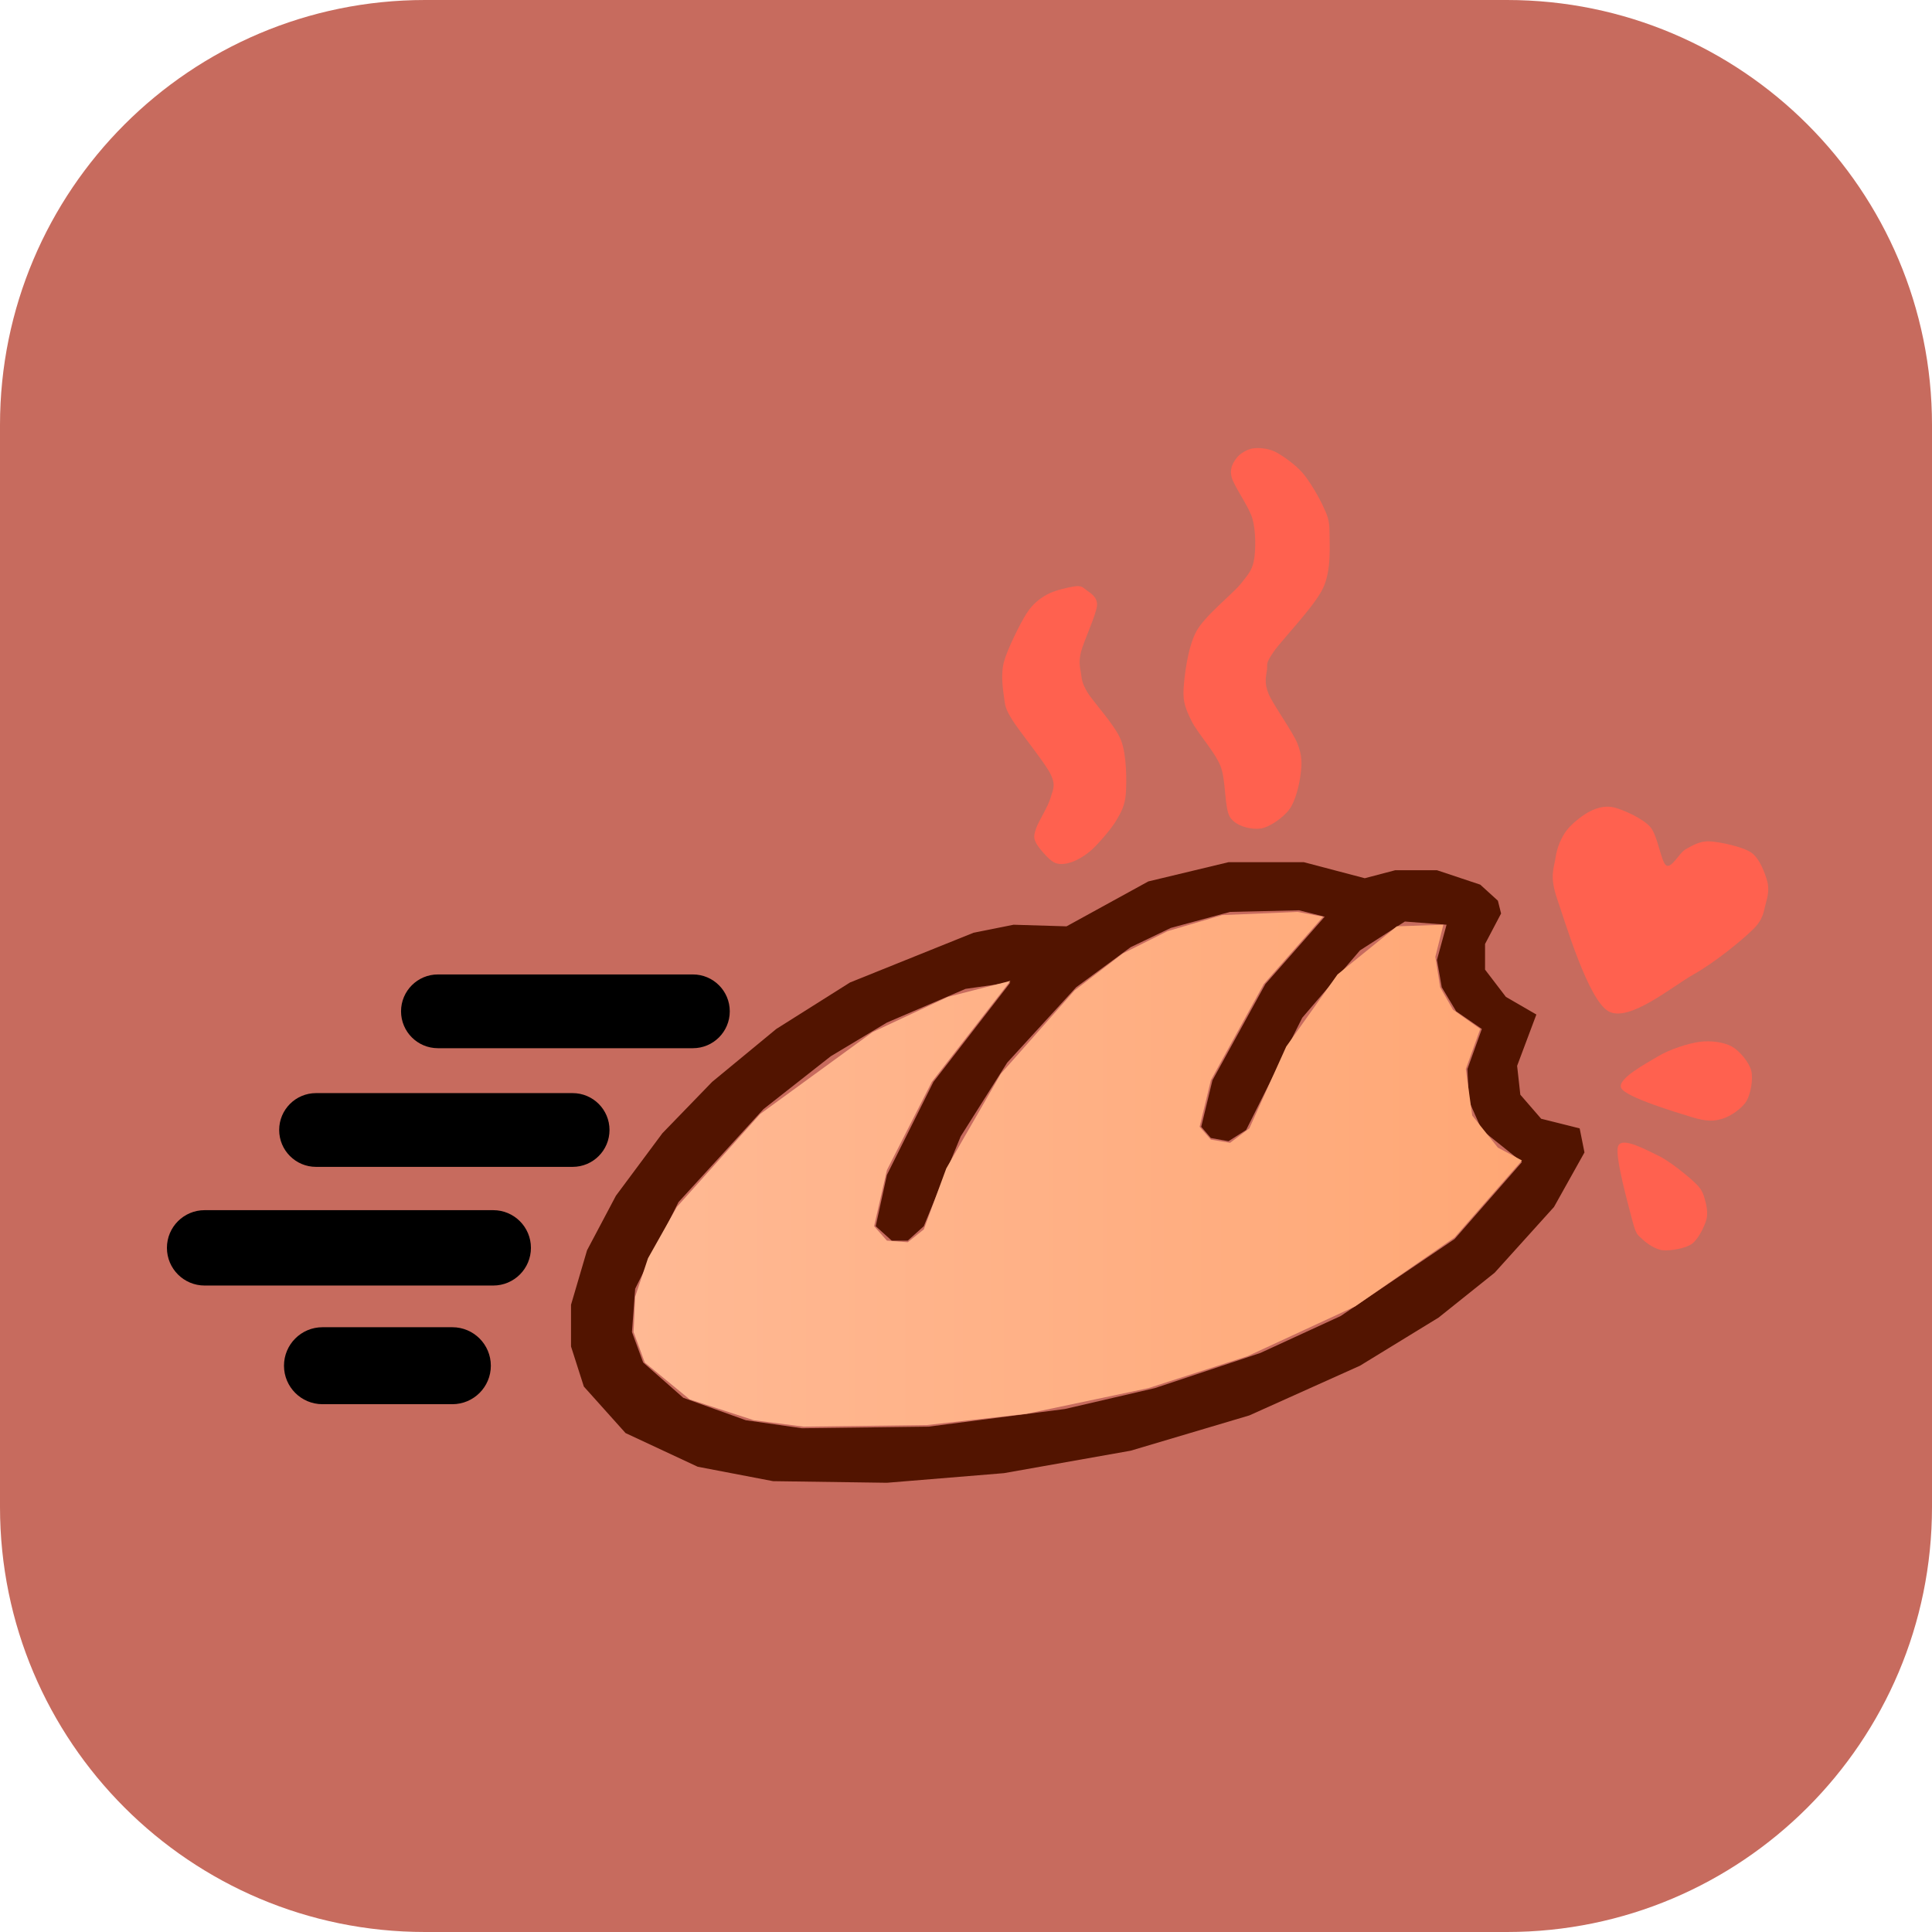
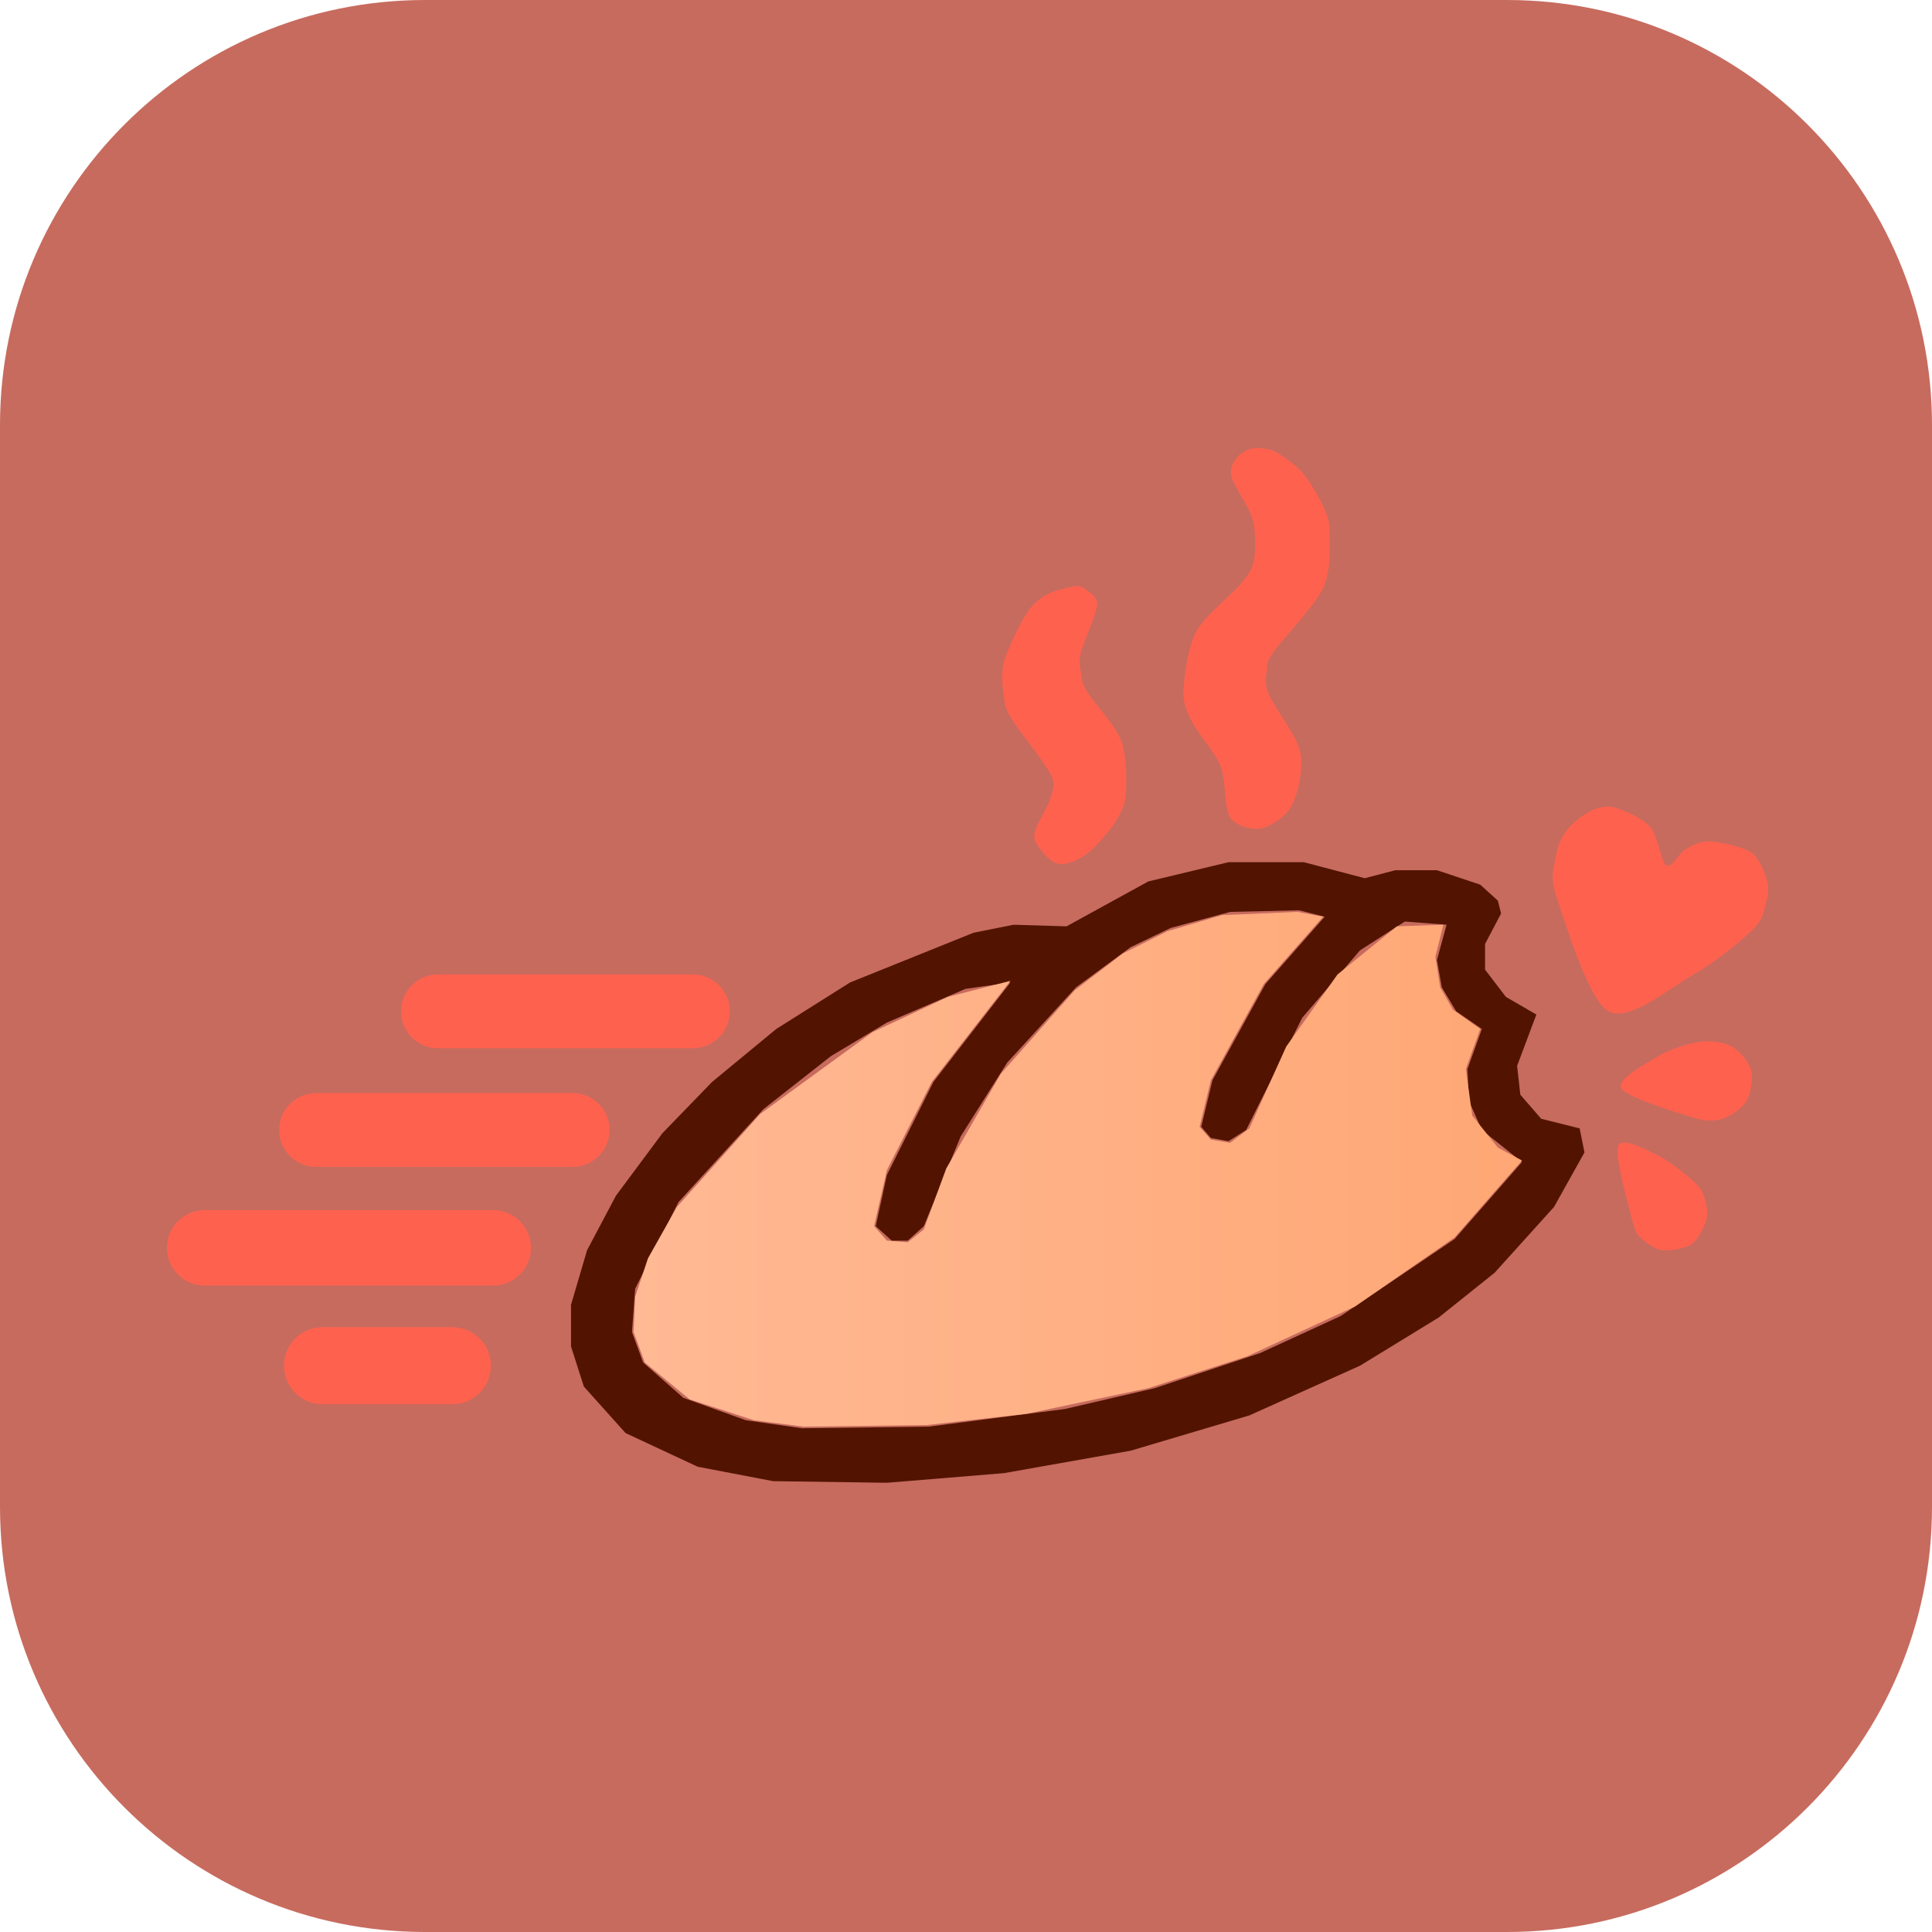
<svg xmlns="http://www.w3.org/2000/svg" viewBox="0 0 1000 1000" role="img" aria-label="Favicon Appadoka fundo terracota">
  <defs>
    <linearGradient id="pessego">
      <stop stop-color="#ffb994" />
      <stop offset="1" stop-color="#ffa775" />
    </linearGradient>
  </defs>
  <rect width="1000" height="1000" rx="220" fill="#c76b5e" />
  <g transform="translate(-146 223) scale(0.83)">
    <g id="pao-original-e-elementos-aprovados">
      <path d="M1110,293 1099,283 1072,274 1046,274 1027,279 989,269 942,269 892,281 841,309 808,308 783,313 706,344 660,373 620,406 589,438 560,477 542,511 532,545 532,571 540,596 566,625 611,646 658,655 729,656 802,650 881,636 955,614 1024,583 1073,553 1108,525 1145,484 1164,450 1161,435 1137,429 1124,414 1122,396 1134,364 1115,353 1102,336 1102,320 1112,301Z M1078,308 1072,330 1075,347 1084,362 1100,373 1091,398 1092,418 1100,436 1125,456 1083,504 1012,552 962,575 896,597 840,610 755,621 676,622 641,617 602,603 577,581 570,562 572,535 599,481 652,423 694,390 729,369 778,348 806,344 758,406 729,464 722,496 732,505 742,505 752,496 775,440 804,394 847,347 881,322 906,310 943,300 986,299 1002,303 965,345 932,405 925,434 931,441 942,443 953,436 988,366 1024,324 1052,306Z" fill="#521400" fill-rule="evenodd" />
      <path d="M1076,308 1047,309 1010,339 978,384 955,435 943,444 931,442 924,434 931,405 964,345 1001,303 985,300 938,302 904,312 876,326 846,349 800,401 766,460 752,498 742,506 729,505 721,496 729,461 757,406 806,343 767,353 720,375 650,426 598,484 580,516 572,540 571,562 578,581 606,604 646,617 677,621 754,620 816,613 892,597 954,577 1021,546 1083,503 1125,455 1110,447 1094,427 1090,398 1099,373 1082,361 1074,347 1071,328Z" fill="url(#pessego)" />
-       <g id="linhas-aprovadas">
+       <g id="linhas-aprovadas" fill="#ff614f">
        <rect x="426" y="339" width="205" height="46" rx="23" />
        <rect x="350" y="413" width="206" height="46" rx="23" />
        <rect x="280" y="486" width="227" height="47" rx="23.5" />
        <rect x="353" y="559" width="129" height="48" rx="24" />
      </g>
      <g id="coracao-aprovado">
        <path d="M1268,263 C1262.6,259.3 1248.2,256.3 1242,256 C1235.8,255.7 1231,258.8 1227,261 C1223,263.3 1218.3,273.1 1215,271 C1211.7,268.9 1209.8,252.4 1205,247 C1200.2,241.6 1188.5,236.5 1183,235 C1177.5,233.5 1172.5,234.9 1168,237 C1163.5,239.1 1156.3,244.7 1153,249 C1149.7,253.3 1146.9,259.6 1146,266 C1145.1,272.4 1142,277.6 1147,292 C1152,306.4 1166.3,354.9 1179,362 C1191.8,369.1 1218.5,346.6 1232,339 C1245.5,331.4 1262.3,317.6 1269,311 C1275.8,304.4 1275.7,299.5 1277,295 C1278.3,290.5 1279.3,285.8 1278,281 C1276.7,276.2 1273.4,266.8 1268,263Z" fill="#ff614f" />
      </g>
      <g id="gotinhas-aprovadas">
        <path d="M1185,446 C1182.6,452.1 1191.8,484.3 1194,493 C1196.3,501.7 1197.2,501.3 1200,504 C1202.8,506.7 1208.3,510.6 1213,511 C1217.7,511.4 1227,509.9 1231,507 C1235,504.1 1238.8,496.2 1240,492 C1241.2,487.8 1240,482.4 1239,479 C1238,475.6 1237.3,473.1 1233,469 C1228.7,464.9 1217.2,455.4 1210,452 C1202.8,448.6 1187.4,439.9 1185,446Z" fill="#ff614f" />
        <path d="M1268,399 C1266.7,393.9 1260.8,386.7 1256,384 C1251.2,381.3 1242.9,380.1 1236,381 C1229.1,381.9 1217.3,385.6 1210,390 C1202.7,394.4 1183.8,404.3 1187,410 C1190.2,415.7 1221.5,425.1 1231,428 C1240.5,430.9 1244.9,430.5 1250,429 C1255.1,427.5 1262.3,422.5 1265,418 C1267.7,413.5 1269.3,404.1 1268,399Z" fill="#ff614f" />
      </g>
      <g id="vapor-aprovado">
        <path fill="#ff614f" d="M846,97 C842.4,97.5 833.5,99.5 829,102 C824.5,104.5 820,107.7 816,114 C812,120.3 804.1,136.2 802,144 C799.9,151.8 801.3,160.6 802,166 C802.8,171.4 802.6,172.8 807,180 C811.4,187.2 827.4,206.7 831,214 C834.6,221.3 832.4,223.9 831,229 C829.6,234.1 823.4,243.8 822,248 C820.6,252.2 820.4,253.8 822,257 C823.6,260.1 829.7,267.2 833,269 C836.3,270.8 840.4,270.2 844,269 C847.6,267.8 852.8,264.9 857,261 C861.2,257.1 868.9,248.3 872,243 C875.1,237.8 877.5,233.5 878,226 C878.5,218.5 878.6,202.4 875,193 C871.4,183.6 857.8,169.3 854,163 C850.3,156.7 850.6,154.8 850,151 C849.4,147.3 848.5,144.3 850,138 C851.5,131.7 859.5,114.8 860,109 C860.5,103.2 855.1,100.8 853,99 C850.9,97.2 849.6,96.5 846,97Z" />
        <path fill="#ff614f" d="M957,11 C953.4,11.6 949,14.3 947,17 C945,19.7 942.5,23.3 944,29 C945.5,34.7 954.9,47.4 957,55 C959.1,62.6 959,74 958,80 C957,86 955.4,88.3 950,95 C944.6,101.8 927.4,115.1 922,125 C916.6,134.9 914.5,152.6 914,161 C913.5,169.4 915.5,173.8 919,181 C922.5,188.2 933.4,200 937,209 C940.6,218 939.3,235.2 943,241 C946.8,246.8 956.5,248.8 962,248 C967.5,247.3 976.3,241.1 980,236 C983.8,230.9 986.3,220.2 987,214 C987.8,207.8 988,202.5 985,195 C982,187.5 969.9,170.9 967,164 C964.1,157.1 965.5,152.9 966,149 C966.5,145.1 964.8,145.7 970,138 C975.3,130.3 995.8,109.3 1001,98 C1006.3,86.8 1005,70.7 1005,63 C1005,55.4 1003.5,52.5 1001,47 C998.5,41.5 992.5,31.1 988,26 C983.5,20.9 975.6,15.3 971,13 C966.4,10.8 960.6,10.4 957,11Z" />
      </g>
    </g>
  </g>
</svg>
